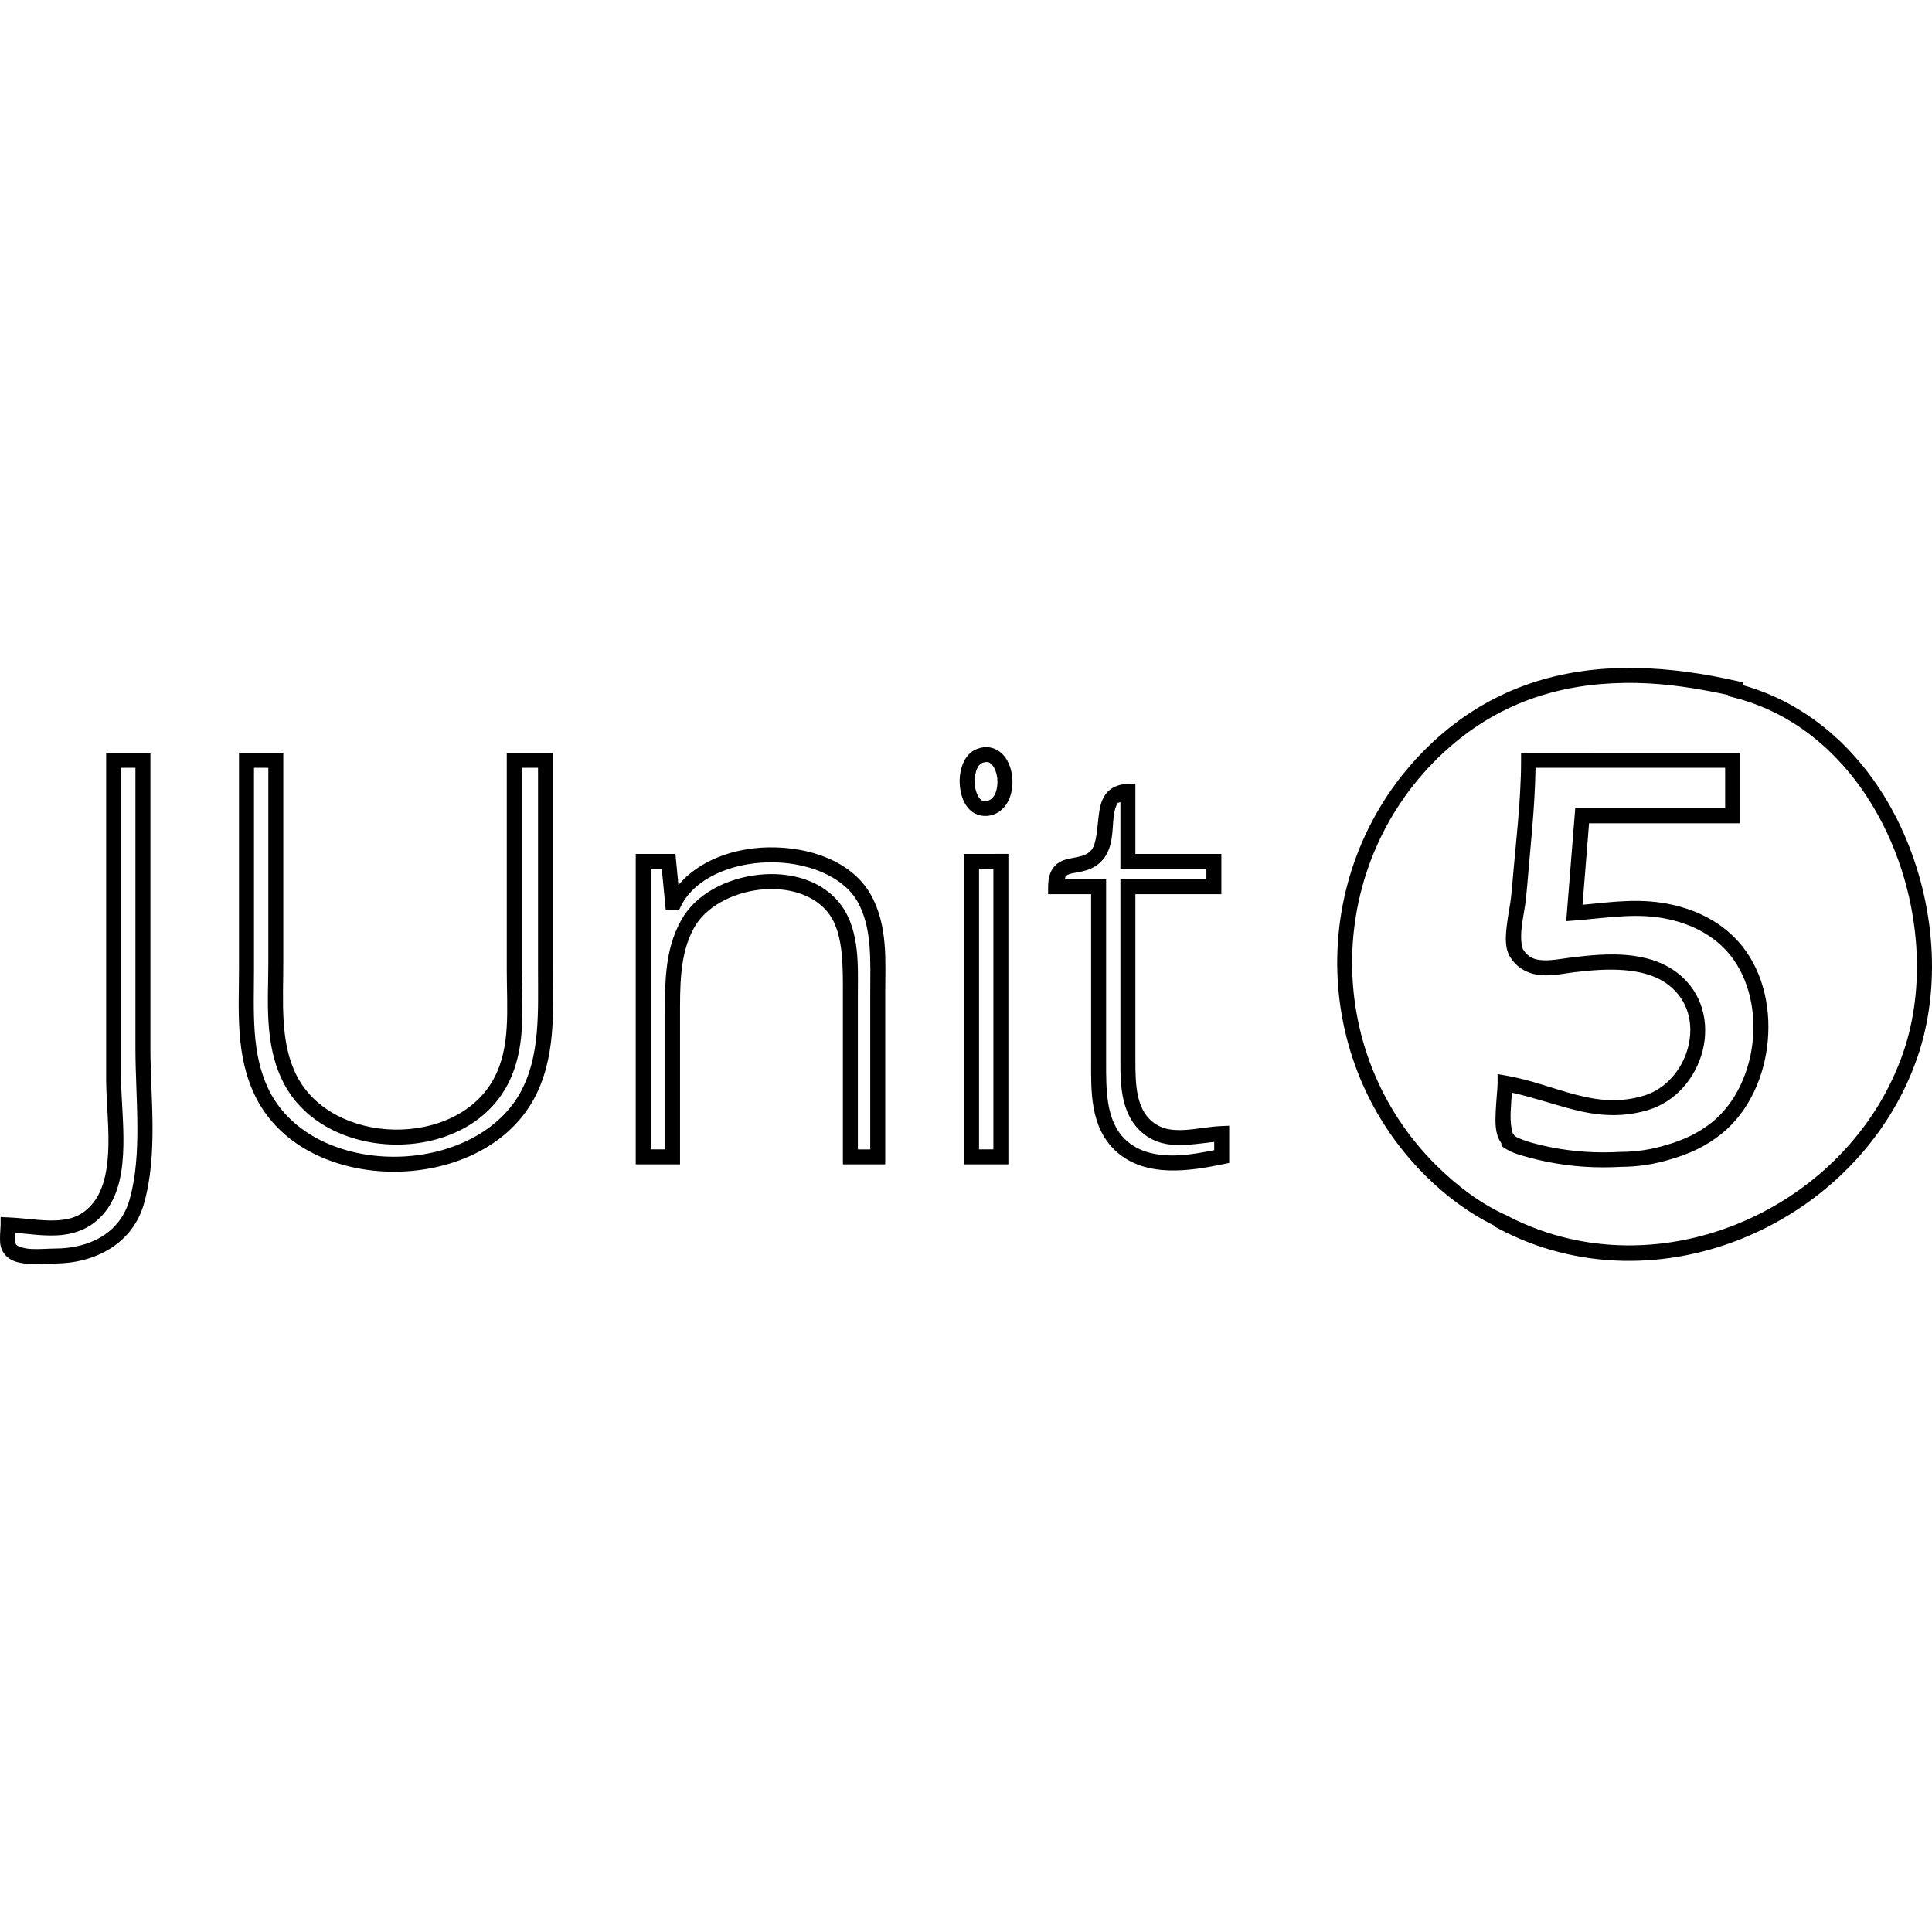
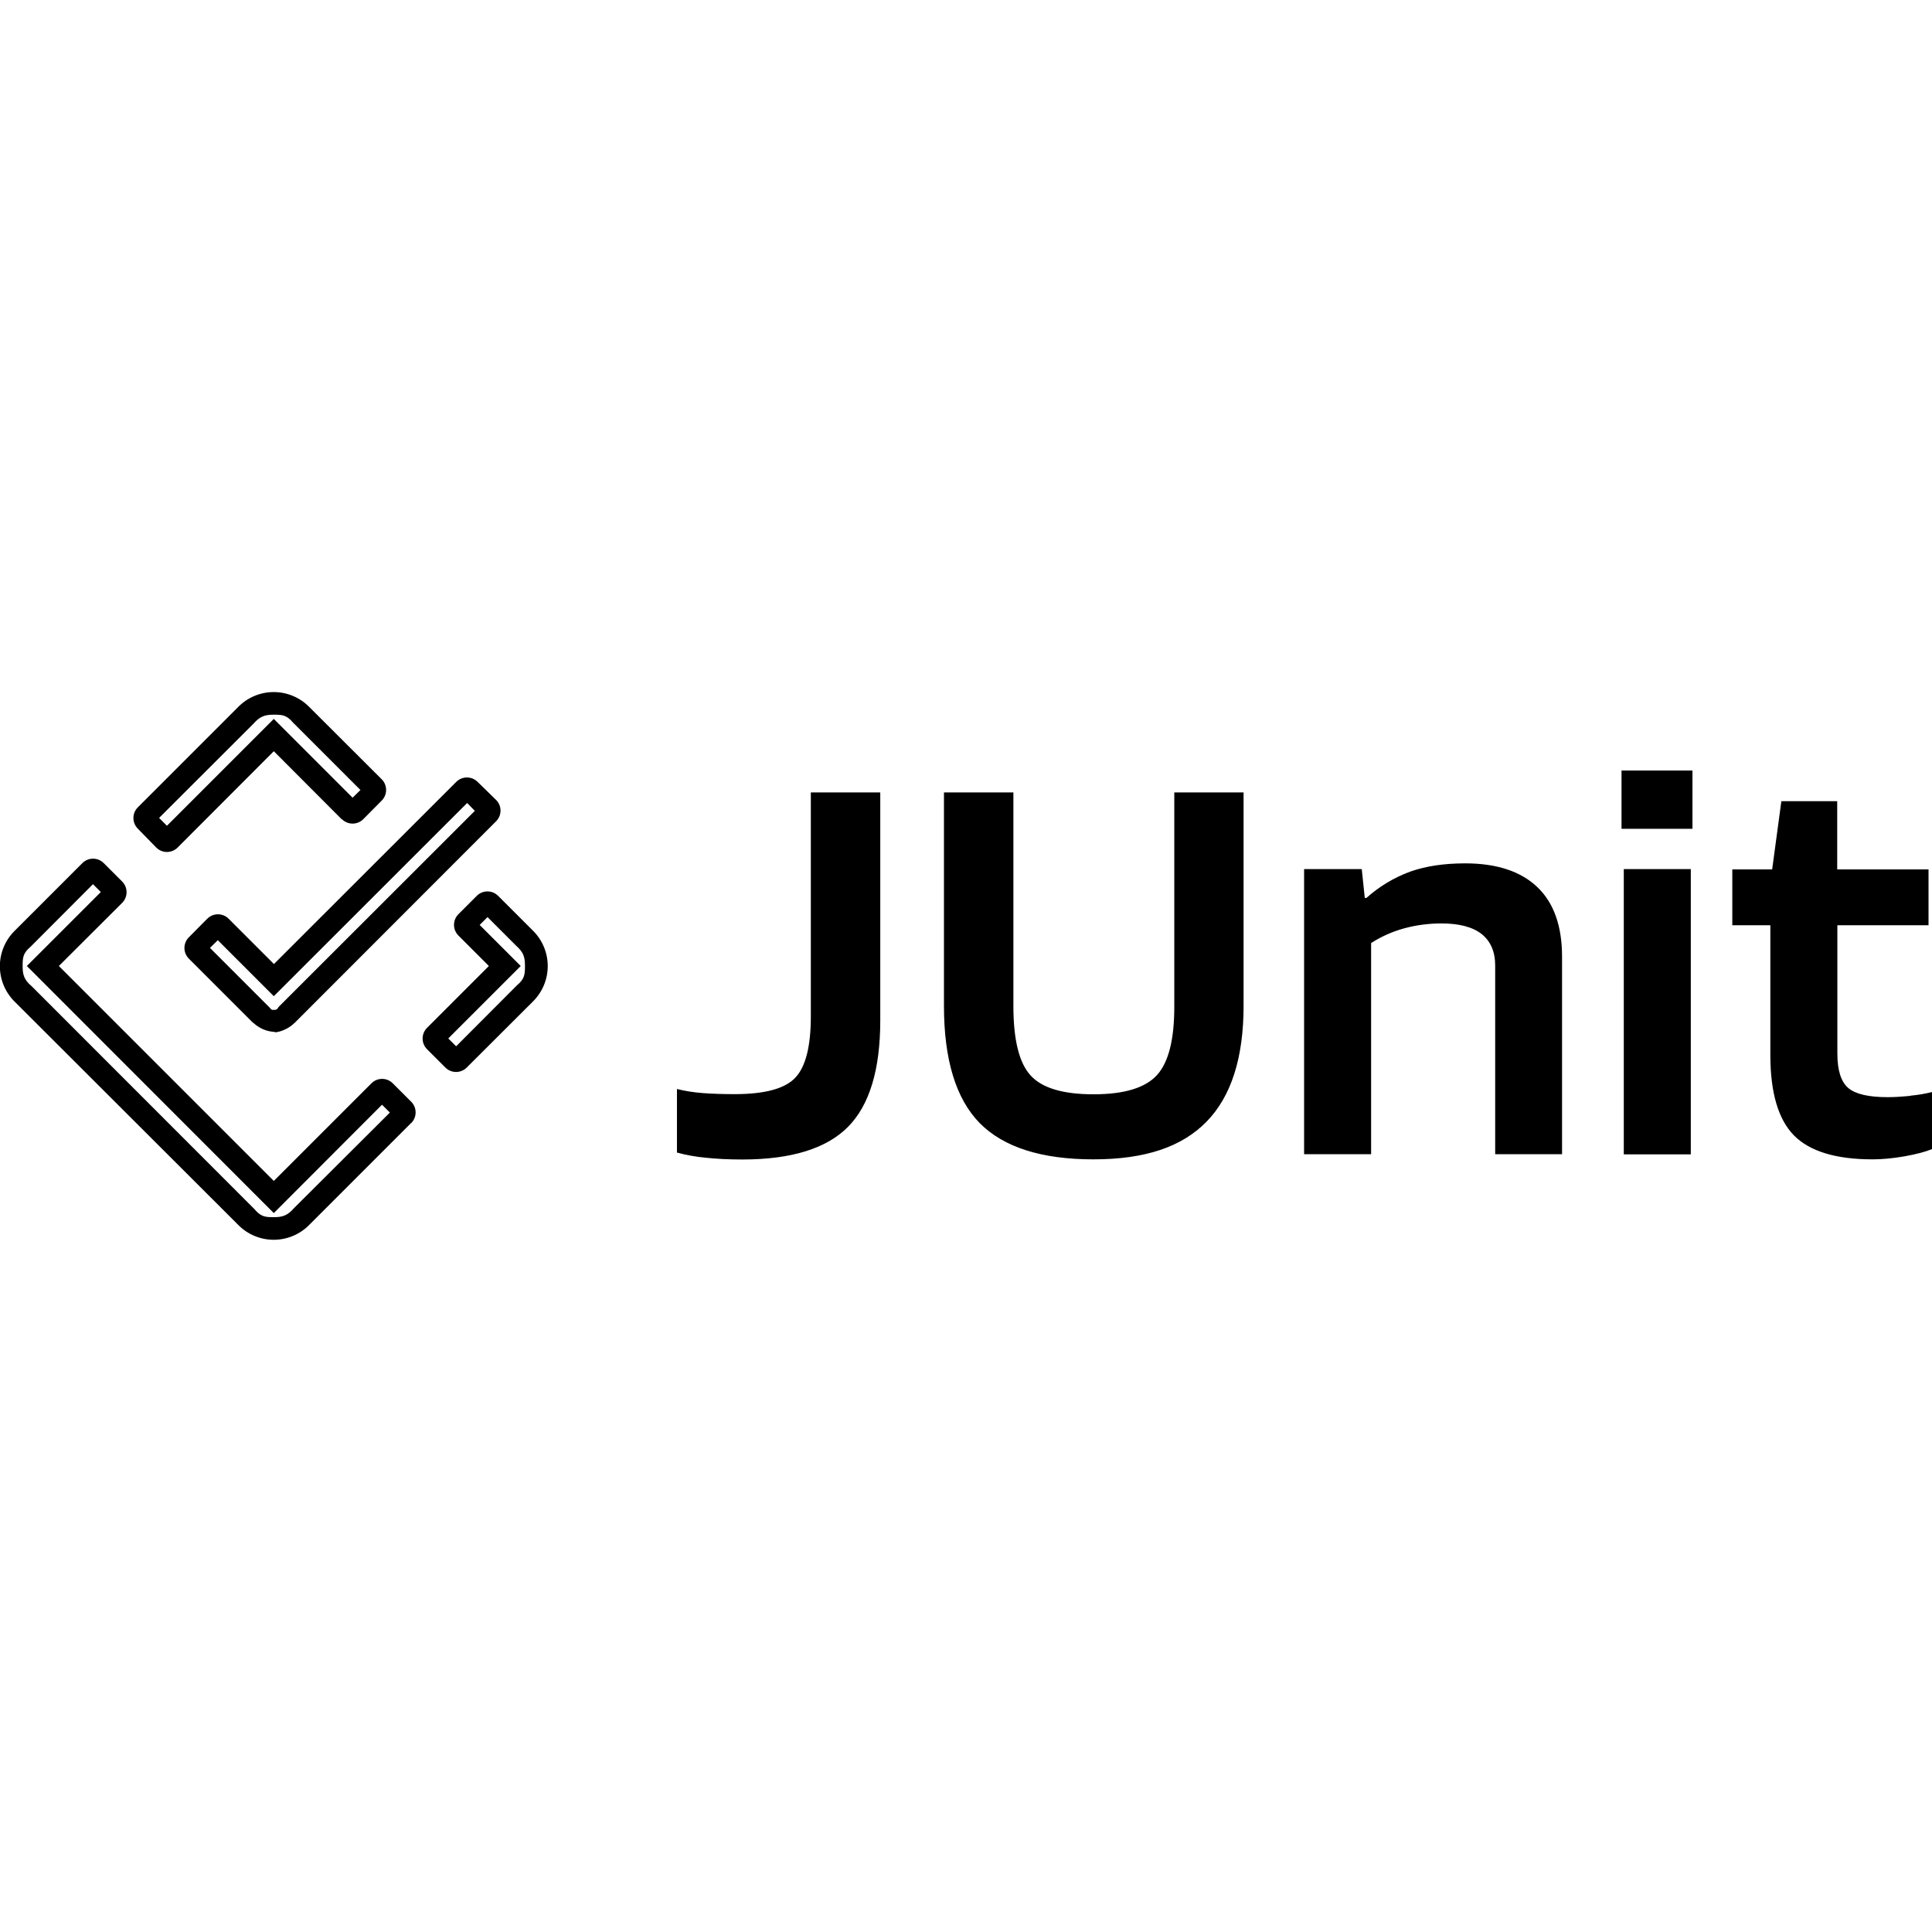
<svg xmlns="http://www.w3.org/2000/svg" viewBox="0 0 128 128">
-   <path fill="currentColor" d="M107.546 44.254c-4.508.077-8.85 1.429-12.57 4.866-8.293 7.674-8.54 20.821-.528 28.78 1.309 1.298 2.86 2.48 4.568 3.306v.055l.263.139c10.558 5.599 23.97-.366 27.753-11.349 1.596-4.63 1.169-10.155-.918-14.87-2.033-4.591-5.69-8.389-10.622-9.78v-.184l-.386-.09c-2.23-.509-4.46-.83-6.657-.871a25 25 0 0 0-.903-.002m.016.992q.431-.007.868.002c1.986.037 4.024.352 6.07.798v.074l.374.093c4.785 1.205 8.343 4.874 10.333 9.37s2.386 9.8.887 14.147c-3.554 10.314-16.135 15.962-26.086 10.895v-.018l-.293-.131c-1.682-.759-3.243-1.966-4.57-3.281-7.617-7.567-7.38-20.049.506-27.347 3.533-3.265 7.588-4.528 11.91-4.602zm-42.404 4.263a1.8 1.8 0 0 0-.444.115c-.519.202-.828.667-.986 1.153a3.3 3.3 0 0 0-.103 1.533c.082.51.27 1 .643 1.358.374.358.984.508 1.566.295.517-.19.865-.616 1.049-1.078a3 3 0 0 0 .17-1.465c-.059-.49-.221-.965-.529-1.341s-.813-.638-1.366-.57m-58.125.368v21.618c0 1.297.179 2.885.15 4.39-.03 1.504-.278 2.892-1 3.796-.698.875-1.487 1.123-2.448 1.172-.962.05-2.062-.15-3.176-.197l-.518-.022v.518c0 .167-.038.486-.04.822-.004.335.005.72.269 1.073.431.58 1.14.663 1.775.694s1.276-.031 1.599-.031c2.588-.004 5.125-1.26 5.895-3.965.94-3.322.426-7.084.426-10.312V49.877Zm8.802 0v14.277c0 2.791-.267 5.84 1.14 8.595 1.682 3.297 5.415 4.877 9.116 4.88s7.46-1.56 9.234-4.737h.002c1.53-2.744 1.31-5.906 1.31-8.738V49.878h-3.062v14.406c0 2.553.282 5.114-.885 7.227-1.246 2.256-3.895 3.378-6.57 3.327-2.674-.05-5.29-1.273-6.461-3.568-1.127-2.207-.89-4.894-.89-7.503v-13.89Zm84.94 0v.496c0 2.735-.363 5.526-.59 8.32l-.078.777v.002c-.038.39-.195 1.125-.28 1.863-.083.737-.15 1.5.256 2.12.529.814 1.357 1.121 2.119 1.159.762.037 1.505-.131 2.106-.204 2.105-.254 4.642-.388 6.238.847 1.33 1.03 1.67 2.601 1.305 4.081s-1.454 2.808-2.954 3.256c-1.622.483-3.028.312-4.48-.064s-2.933-.97-4.615-1.267l-.583-.103v.591c0 .385-.092 1.131-.124 1.87s-.057 1.484.343 2.08v.001l.002.004c.012.017.016.017.027.031l.014.189.197.133c.511.347 1.134.493 1.512.599v.002h.002a18.8 18.8 0 0 0 5.052.68q.579-.002 1.155-.033a11.2 11.2 0 0 0 3.29-.504c1.205-.339 2.362-.87 3.377-1.693 1.815-1.471 2.846-3.797 3.056-6.177s-.402-4.843-1.985-6.589h-.002c-1.135-1.25-2.65-2.007-4.244-2.38h-.002c-2.122-.5-4.067-.205-6.042-.019l.432-5.399h10.01v-4.668zm-35.497.617c.217-.027.332.034.479.213s.27.49.312.831c.04.341 0 .706-.109.979-.108.273-.26.44-.467.515-.298.11-.393.059-.539-.081s-.292-.442-.35-.8a2.4 2.4 0 0 1 .067-1.066c.1-.304.249-.479.403-.539a.8.8 0 0 1 .204-.052m-57.253.376h.948v18.563c0 3.327.472 7.005-.387 10.04-.638 2.24-2.659 3.241-4.942 3.245-.427 0-1.015.057-1.55.03-.536-.025-.94-.174-1.03-.294v-.002c-.016-.022-.074-.21-.071-.469 0-.095.008-.204.015-.306.89.071 1.822.216 2.78.167 1.126-.058 2.288-.436 3.17-1.543.952-1.192 1.185-2.803 1.217-4.397.03-1.595-.15-3.207-.15-4.409zm8.803 0h.95v12.897c0 2.54-.3 5.413.997 7.953 1.376 2.696 4.36 4.054 7.326 4.11 2.964.057 5.993-1.187 7.457-3.839 1.36-2.46 1.01-5.238 1.01-7.707V50.87h1.077v13.284c0 2.877.164 5.833-1.186 8.254h.002c-1.548 2.77-4.95 4.231-8.37 4.229-3.42-.003-6.764-1.459-8.232-4.338-1.246-2.441-1.031-5.297-1.031-8.145zm84.905 0h12.563v2.684h-9.932l-.598 7.476.579-.046c2.246-.177 4.228-.548 6.318-.055h.002c1.438.336 2.762 1.01 3.736 2.082 1.354 1.492 1.922 3.684 1.733 5.835-.19 2.15-1.135 4.23-2.692 5.492-.894.724-1.92 1.203-3.025 1.514h-.008l-.006.004a10.2 10.2 0 0 1-3.008.459h-.023q-.57.031-1.128.033a17.9 17.9 0 0 1-4.789-.646 6 6 0 0 1-1.048-.4l-.093-.1c-.045-.048-.058-.065-.055-.06-.112-.169-.203-.8-.174-1.478.02-.454.053-.86.083-1.275 1.35.3 2.647.752 4 1.102 1.536.398 3.174.6 5.012.053 1.883-.563 3.192-2.18 3.633-3.97.442-1.79-.003-3.816-1.659-5.1-2.006-1.553-4.821-1.308-6.966-1.048-.672.08-1.364.224-1.938.195s-.984-.165-1.336-.707v-.002h-.002c-.116-.177-.175-.796-.098-1.465.076-.668.23-1.365.28-1.88v-.002l.078-.787v-.004c.212-2.598.52-5.25.56-7.905zm-26.511 1.067-.498.002c-.653.003-1.188.276-1.485.694-.296.418-.386.904-.444 1.38-.116.951-.15 1.9-.486 2.3-.36.427-.844.435-1.479.578-.317.071-.687.188-.97.504-.284.315-.418.77-.42 1.349l-.001.498h2.85v11.09c0 1.875-.092 4.287 1.586 5.884.992.945 2.276 1.281 3.542 1.326 1.267.044 2.542-.19 3.624-.413l.396-.082v-2.465l-.518.022c-.808.034-1.63.208-2.387.255s-1.42-.022-1.975-.389c-.654-.434-.974-1.049-1.151-1.804s-.184-1.633-.184-2.458V59.241h5.697v-2.666h-5.697zm-.993 1.198v4.432h5.698v.682h-5.698v11.96c0 .825-.004 1.77.21 2.681.213.911.67 1.808 1.567 2.405h.002c.81.537 1.73.609 2.586.555.668-.042 1.27-.136 1.85-.198v.55c-.965.19-2.003.382-2.992.347-1.119-.039-2.124-.318-2.893-1.05h-.002c-1.292-1.23-1.275-3.273-1.275-5.167V58.25h-2.729c.02-.04.024-.166.044-.19.077-.085.205-.146.45-.201.49-.11 1.381-.144 2.021-.905.706-.837.61-1.983.712-2.82.05-.418.142-.748.267-.924.034-.047.143-.038.182-.074zM50.904 56.14c-2.316.041-4.598.875-5.957 2.496l-.198-2.06h-2.63V77.14h2.935v-9.637c0-2.15-.05-4.288.947-6.068h.002c.751-1.346 2.508-2.285 4.34-2.49 1.83-.205 3.654.311 4.608 1.638.932 1.301.893 3.464.893 5.246V77.14h2.804V65.83c0-2.077.207-4.473-.953-6.552h-.002c-1.235-2.208-4.05-3.187-6.789-3.138m15.407.434-2.44.002V77.14h2.936V56.573Zm-15.387.558c2.484-.044 4.931.89 5.905 2.63h-.002c.972 1.744.829 3.936.829 6.068v10.32h-.82V65.83c0-1.748.144-4.117-1.08-5.824-1.226-1.706-3.438-2.28-5.524-2.046s-4.128 1.259-5.095 2.992c-1.166 2.081-1.076 4.423-1.076 6.552v8.645h-.95v-18.58h.735l.26 2.705h.89l.137-.274c.903-1.805 3.307-2.823 5.79-2.868zm14.89.434v18.583h-.95v-18.58Z" />
+   <path fill="currentColor" d="m27.24 74.4-6.72 6.72a3.3 3.3 0 0 1-4.73.04L1.01 66.4a3.3 3.3 0 0 1-.04-4.73l4.49-4.49a1 1 0 0 1 1.41 0l1.22 1.22a1 1 0 0 1 0 1.42L3.9 64l14.24 14.24 6.47-6.47a1 1 0 0 1 1.41 0l1.22 1.22a1 1 0 0 1 0 1.42m-1.41-.7-.52-.52-7.17 7.18L1.78 64l4.9-4.9-.52-.52-4.13 4.14c-.51.43-.53.72-.53 1.28 0 .54.07.9.6 1.34l14.76 14.77c.43.51.71.53 1.28.53.54 0 .89-.08 1.34-.6zm-3.18-19.42-4.51-4.52-6.37 6.38a1 1 0 0 1-1.42 0L9.13 54.9a1 1 0 0 1 0-1.41l6.62-6.62a3.3 3.3 0 0 1 4.73-.04l4.81 4.8a1 1 0 0 1 0 1.41l-1.22 1.23a1 1 0 0 1-1.42 0m.71-1.42.52-.51-4.46-4.46c-.43-.51-.72-.53-1.28-.53-.54 0-.9.08-1.35.6l-6.25 6.24.52.52 7.08-7.08zm9.64 6.5 2.27 2.27a3.3 3.3 0 0 1 .04 4.73l-4.39 4.38a1 1 0 0 1-1.41 0l-1.22-1.22a1 1 0 0 1 0-1.41l4.1-4.1-2.02-2.02a1 1 0 0 1 0-1.41l1.22-1.22a1 1 0 0 1 1.41 0m-.7 1.41-.52.52L34.5 64l-4.8 4.8.52.52 4.03-4.04c.5-.42.53-.7.53-1.28 0-.57-.08-.9-.58-1.34zm-14.04 7.61a2.2 2.2 0 0 1-1.52-.65l.09.11-4.32-4.32a1 1 0 0 1 0-1.41l1.22-1.23a1 1 0 0 1 1.42 0l3 3L30.23 51.8a1 1 0 0 1 1.41 0l1.23 1.2a1 1 0 0 1 0 1.41L19.46 67.83l.09-.1c-.31.34-.82.6-1.27.66l-.14-.01zm-.14-1.46c.16 0 .22-.02.3-.13h-.01l.03-.04.01-.02 13.01-13-.51-.52L18.14 66l-3.71-3.71-.52.51 3.85 3.85.05.05.07.07q.1.15.2.14.05 0 .12-.04zm35.6.42V52.5h4.6v15.1q0 4.89-2.13 7.05t-6.98 2.17q-1.38 0-2.47-.12a11 11 0 0 1-1.89-.34v-4.21q.8.2 1.72.27t2.1.07q3 0 4.02-1.09 1.03-1.08 1.03-4.07M77.8 52.5h4.59v14.14q0 5.16-2.45 7.67c-1.63 1.67-4.05 2.5-7.5 2.5q-5.15 0-7.53-2.4-2.37-2.42-2.37-7.77V52.5h4.6v14.15q0 3.36 1.14 4.6 1.13 1.25 4.17 1.25t4.2-1.27 1.15-4.58zm19.27 4.7q3.13 0 4.78 1.57 1.64 1.56 1.64 4.62v13.08h-4.43v-12.5q0-1.37-.9-2.09-.9-.7-2.66-.7-1.26 0-2.45.32-1.18.32-2.21.98v13.99H86.4V57.58h3.82l.2 1.91h.11a9 9 0 0 1 2.89-1.74q1.55-.55 3.65-.55m10.36-6.15h4.7v3.86h-4.7zm.15 6.53h4.44v18.9h-4.44zm19 15.01a9 9 0 0 0 1.42-.24v3.78q-.65.27-1.82.48-1.16.2-2.12.2-3.63 0-5.2-1.58-1.56-1.58-1.57-5.3V61.3h-2.52v-3.7h2.64l.61-4.52h3.7v4.52h6.05v3.7h-6.04v8.5q0 1.67.73 2.29.72.6 2.6.6.64 0 1.53-.09z" />
</svg>
